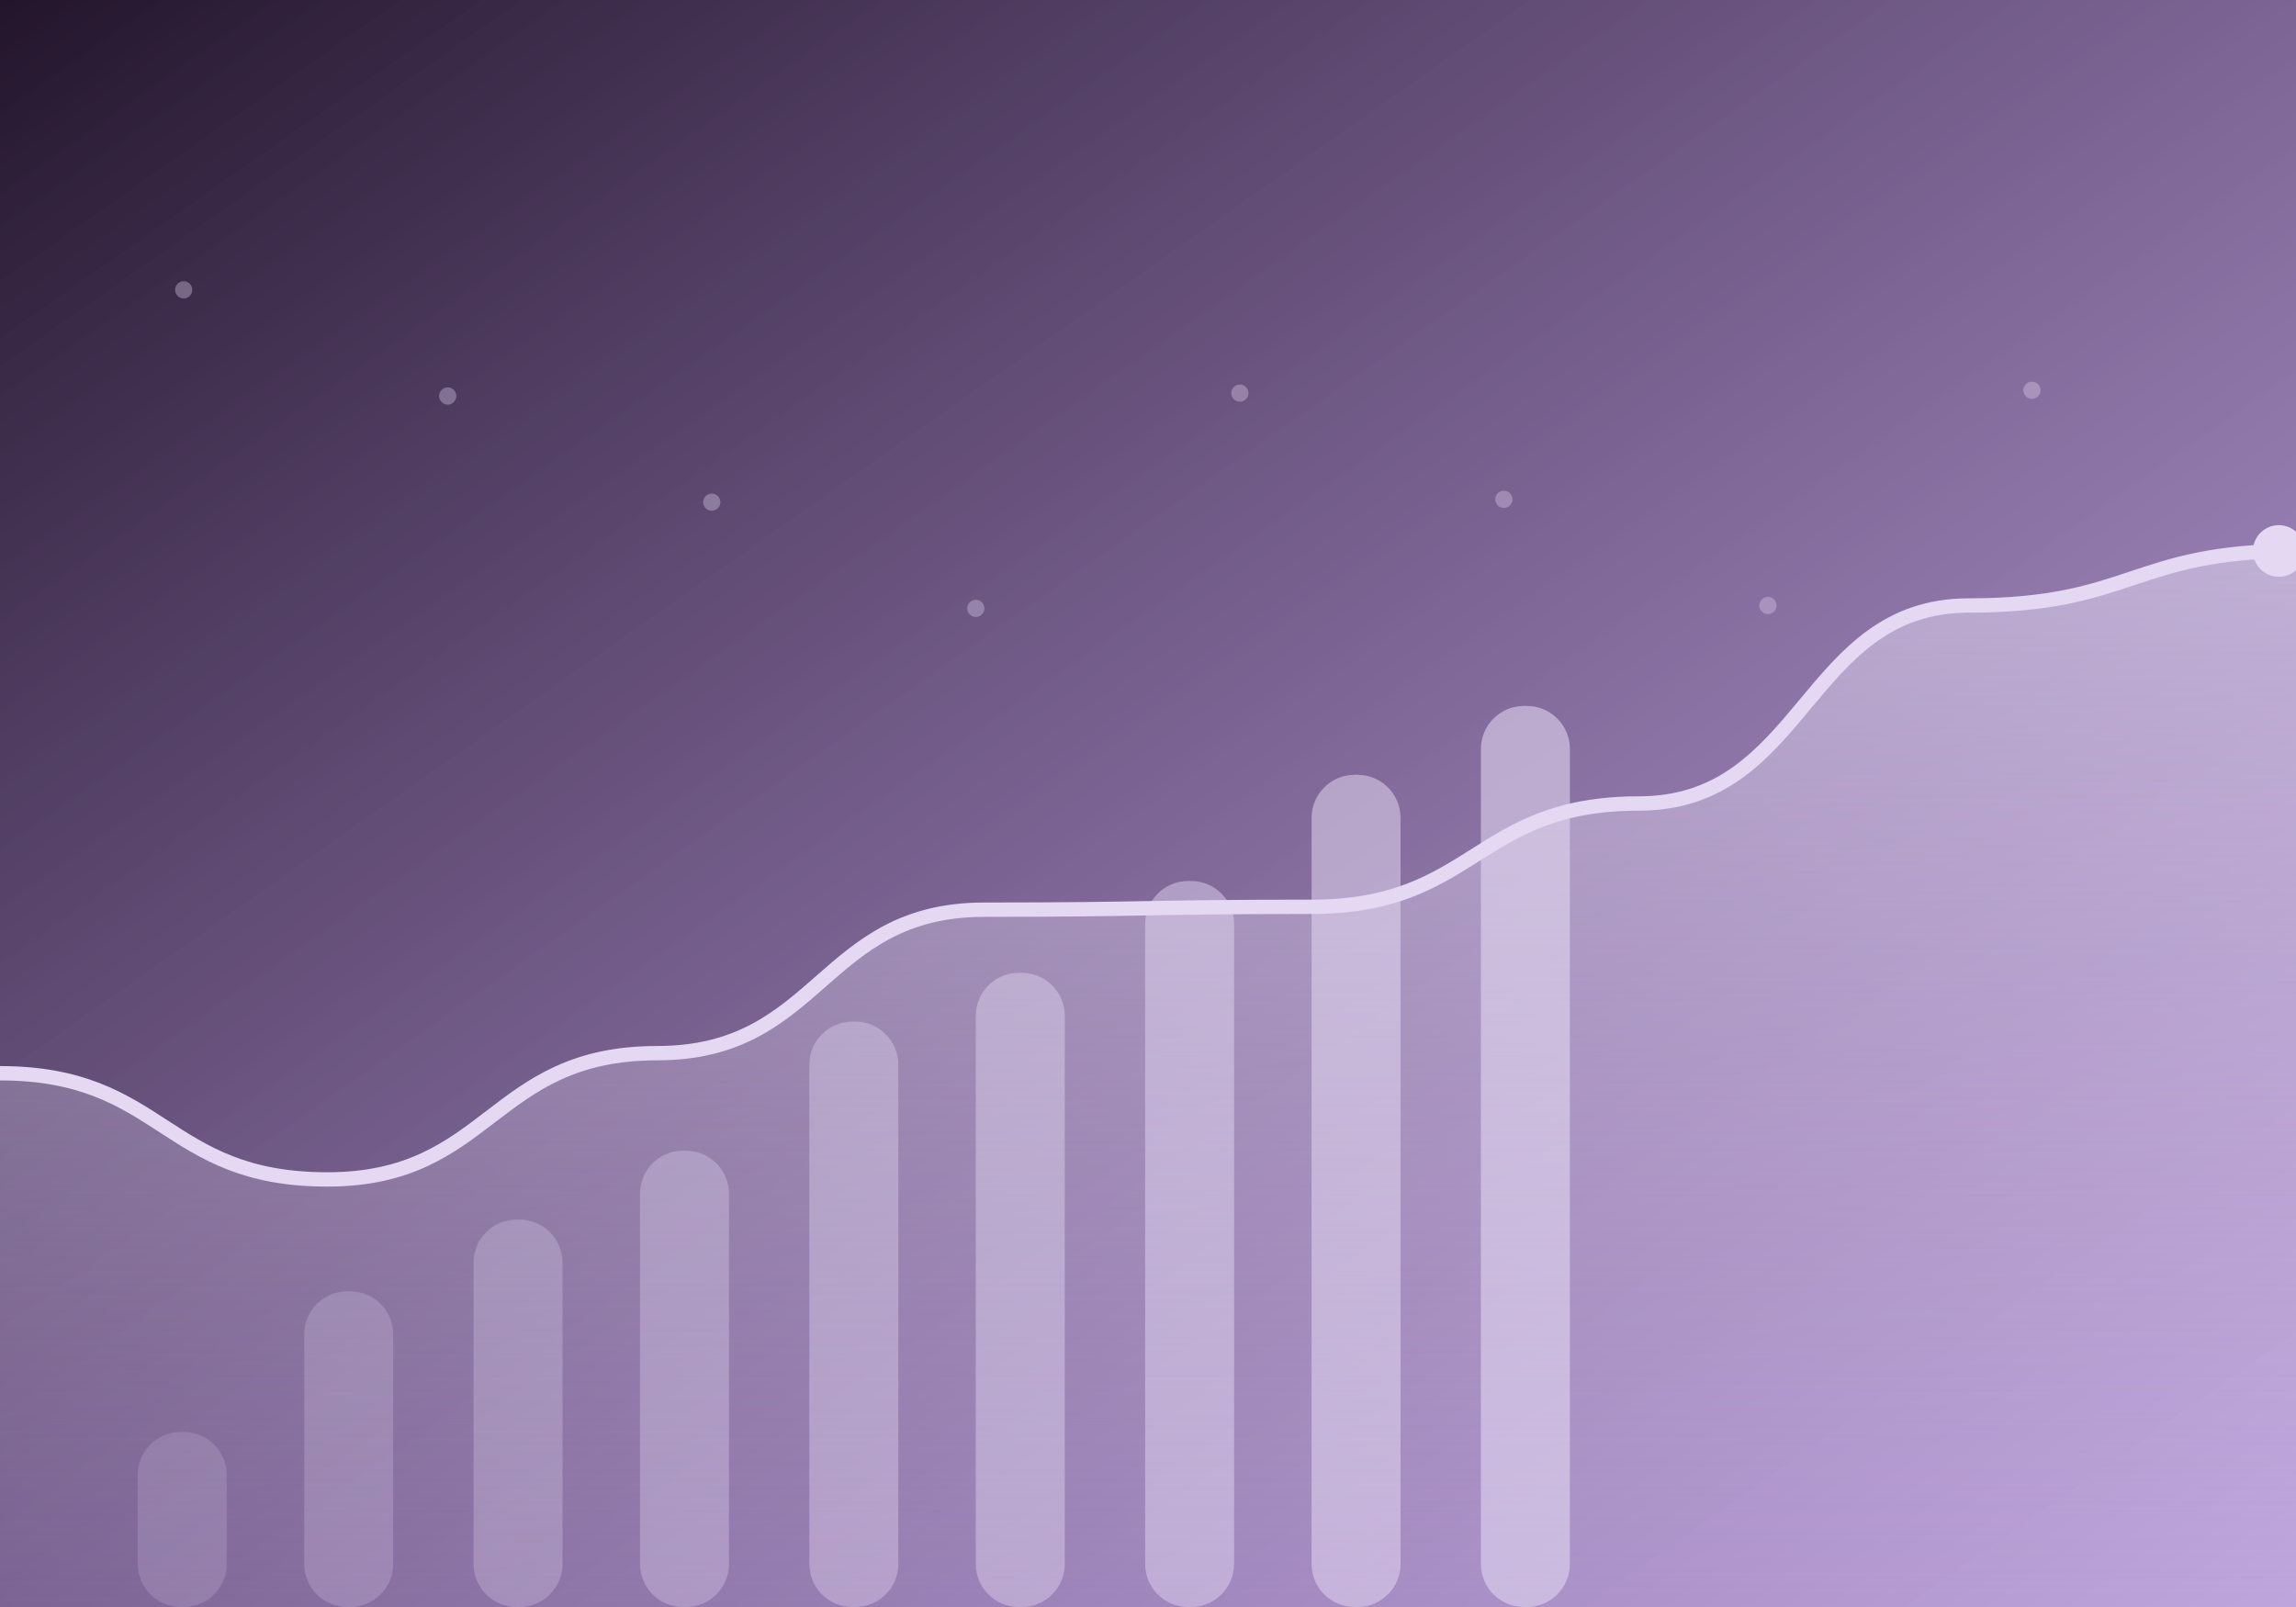
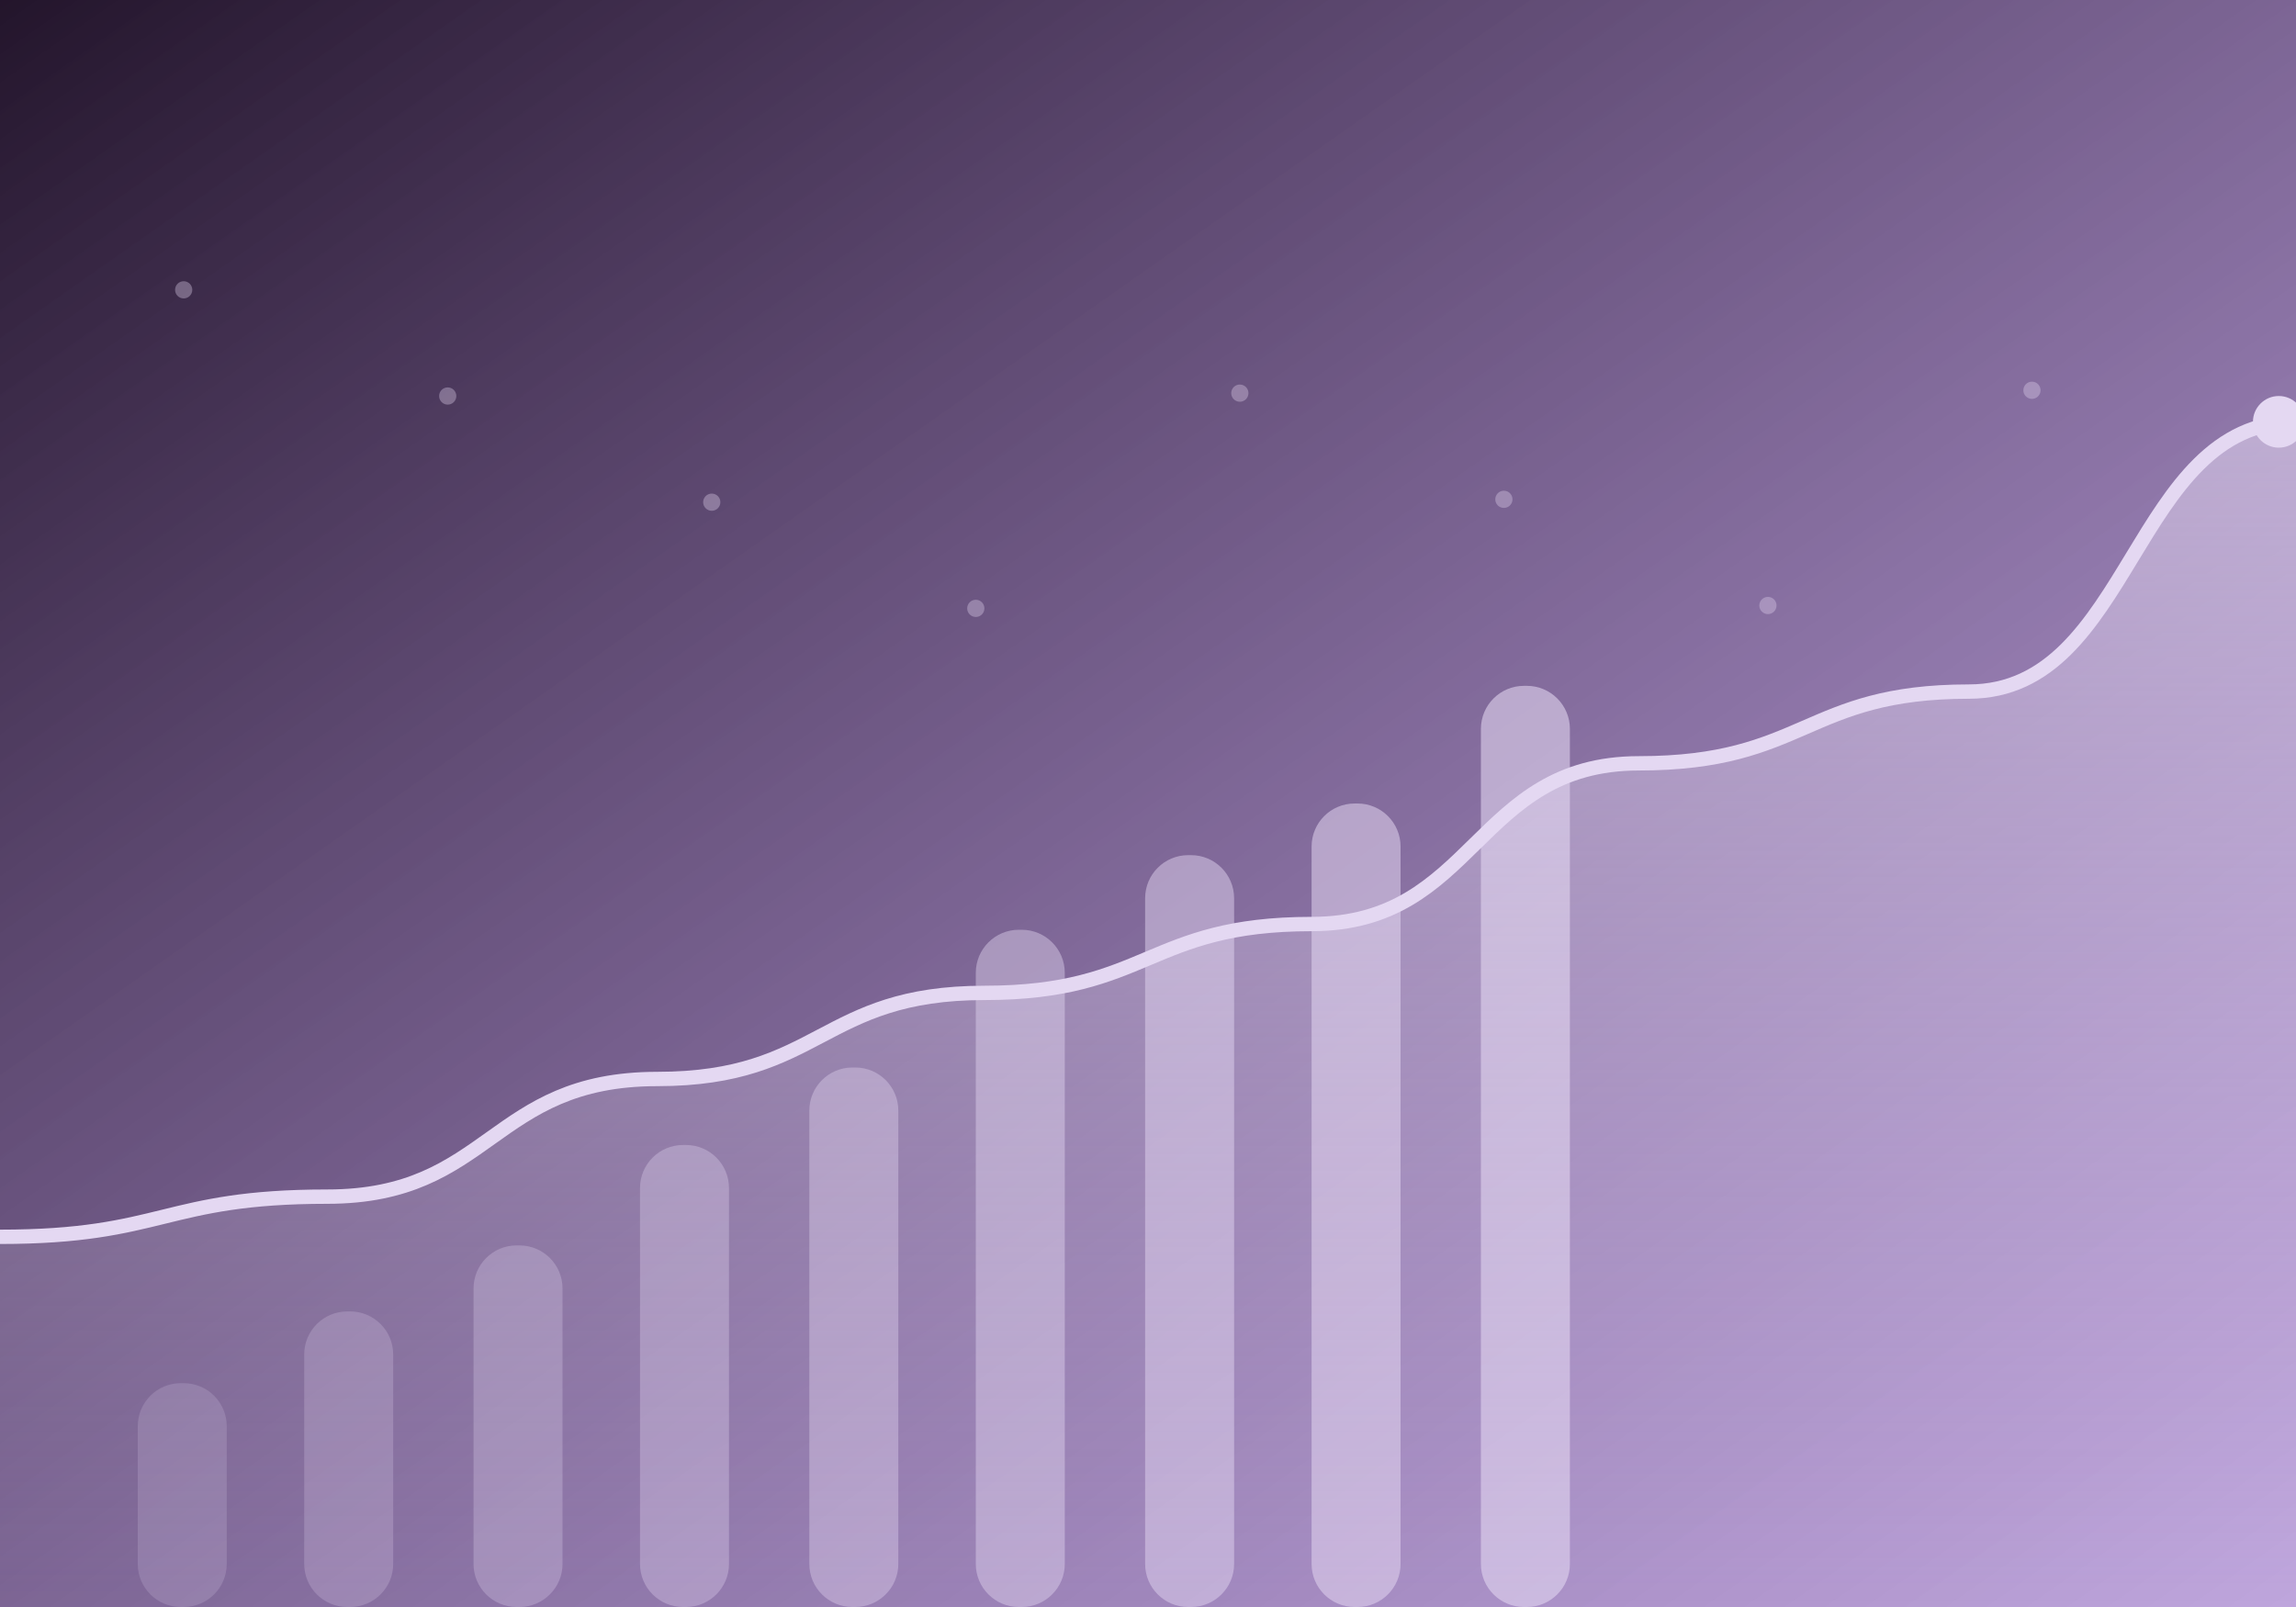
<svg xmlns="http://www.w3.org/2000/svg" viewBox="0 0 800 560" width="800" height="560">
  <defs>
    <linearGradient id="g" x1="0" y1="0" x2="1" y2="1">
      <stop offset="0" stop-color="#22142A" />
      <stop offset="1" stop-color="#8A5CC0" stop-opacity=".55" />
    </linearGradient>
    <linearGradient id="a" x1="0" y1="0" x2="0" y2="1">
      <stop offset="0" stop-color="#E4D8F2" stop-opacity=".55" />
      <stop offset="1" stop-color="#E4D8F2" stop-opacity="0" />
    </linearGradient>
  </defs>
  <rect width="800" height="560" fill="url(#g)" />
-   <rect x="48" y="499" width="31" height="61" rx="15" fill="#E4D8F2" opacity="0.18" />
-   <rect x="106" y="450" width="31" height="110" rx="15" fill="#E4D8F2" opacity="0.23" />
-   <rect x="165" y="425" width="31" height="135" rx="15" fill="#E4D8F2" opacity="0.28" />
-   <rect x="223" y="401" width="31" height="159" rx="15" fill="#E4D8F2" opacity="0.33" />
-   <rect x="282" y="356" width="31" height="204" rx="15" fill="#E4D8F2" opacity="0.38" />
-   <rect x="340" y="339" width="31" height="221" rx="15" fill="#E4D8F2" opacity="0.43" />
-   <rect x="399" y="307" width="31" height="253" rx="15" fill="#E4D8F2" opacity="0.48" />
-   <rect x="457" y="270" width="31" height="290" rx="15" fill="#E4D8F2" opacity="0.53" />
-   <rect x="516" y="246" width="31" height="314" rx="15" fill="#E4D8F2" opacity="0.58" />
+   <rect x="48" y="482" width="31" height="78" rx="15" fill="#E4D8F2" opacity="0.18" />
+   <rect x="106" y="457" width="31" height="103" rx="15" fill="#E4D8F2" opacity="0.23" />
+   <rect x="165" y="434" width="31" height="126" rx="15" fill="#E4D8F2" opacity="0.28" />
+   <rect x="223" y="399" width="31" height="161" rx="15" fill="#E4D8F2" opacity="0.33" />
+   <rect x="282" y="372" width="31" height="188" rx="15" fill="#E4D8F2" opacity="0.38" />
+   <rect x="340" y="324" width="31" height="236" rx="15" fill="#E4D8F2" opacity="0.43" />
+   <rect x="399" y="298" width="31" height="262" rx="15" fill="#E4D8F2" opacity="0.48" />
+   <rect x="457" y="280" width="31" height="280" rx="15" fill="#E4D8F2" opacity="0.53" />
+   <rect x="516" y="239" width="31" height="321" rx="15" fill="#E4D8F2" opacity="0.58" />
  <circle cx="64" cy="101" r="3" fill="#E4D8F2" opacity=".35" />
  <circle cx="156" cy="138" r="3" fill="#E4D8F2" opacity=".35" />
  <circle cx="248" cy="175" r="3" fill="#E4D8F2" opacity=".35" />
  <circle cx="340" cy="212" r="3" fill="#E4D8F2" opacity=".35" />
  <circle cx="432" cy="137" r="3" fill="#E4D8F2" opacity=".35" />
  <circle cx="524" cy="174" r="3" fill="#E4D8F2" opacity=".35" />
  <circle cx="616" cy="211" r="3" fill="#E4D8F2" opacity=".35" />
  <circle cx="708" cy="136" r="3" fill="#E4D8F2" opacity=".35" />
-   <path d="M0,374 C57,374 57,411 114,411 C171,411 171,367 229,367 C286,367 286,317 343,317 C400,317 400,316 457,316 C514,316 514,280 571,280 C629,280 629,211 686,211 C743,211 743,192 800,192 L800,560 L0,560 Z" fill="url(#a)" />
-   <path d="M0,374 C57,374 57,411 114,411 C171,411 171,367 229,367 C286,367 286,317 343,317 C400,317 400,316 457,316 C514,316 514,280 571,280 C629,280 629,211 686,211 C743,211 743,192 800,192" fill="none" stroke="#E4D8F2" stroke-width="5" stroke-linecap="round" />
-   <circle cx="794" cy="192" r="9" fill="#E4D8F2" />
+   <path d="M0,431 C57,431 57,417 114,417 C171,417 171,376 229,376 C286,376 286,346 343,346 C400,346 400,322 457,322 C514,322 514,266 571,266 C629,266 629,241 686,241 C743,241 743,147 800,147 L800,560 L0,560 Z" fill="url(#a)" />
+   <path d="M0,431 C57,431 57,417 114,417 C171,417 171,376 229,376 C286,376 286,346 343,346 C400,346 400,322 457,322 C514,322 514,266 571,266 C629,266 629,241 686,241 C743,241 743,147 800,147" fill="none" stroke="#E4D8F2" stroke-width="5" stroke-linecap="round" />
+   <circle cx="794" cy="147" r="9" fill="#E4D8F2" />
</svg>
